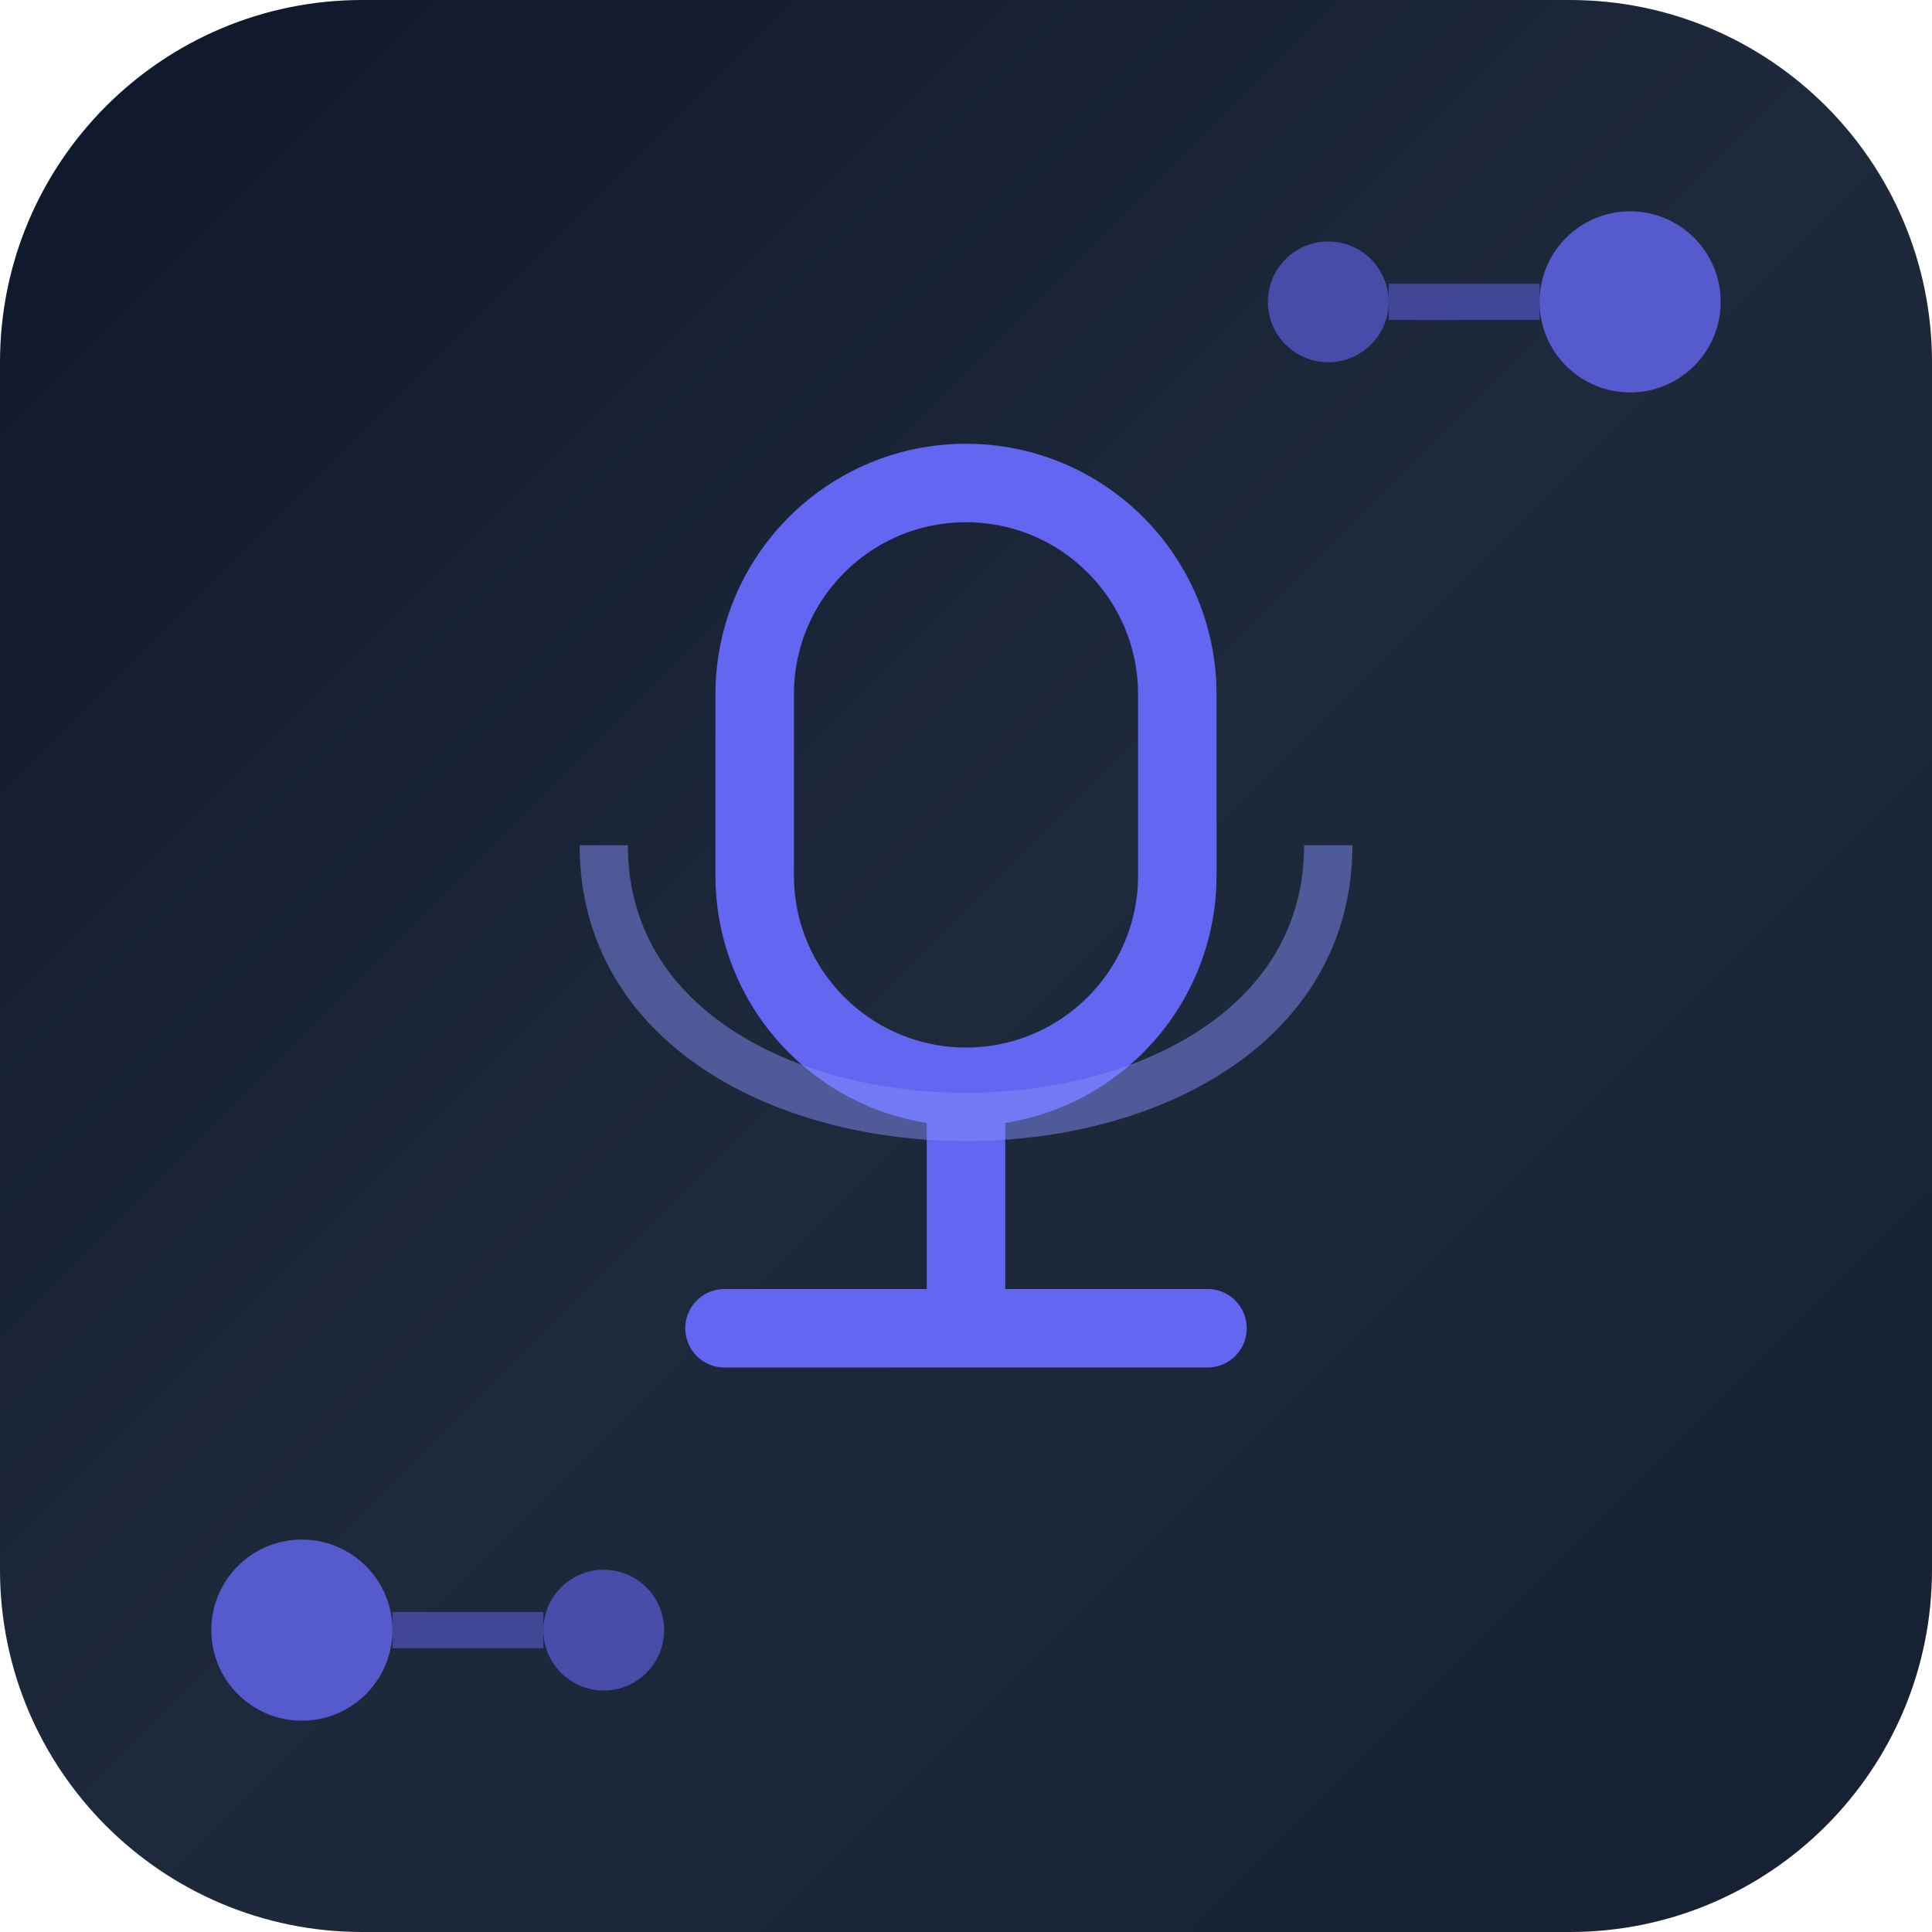
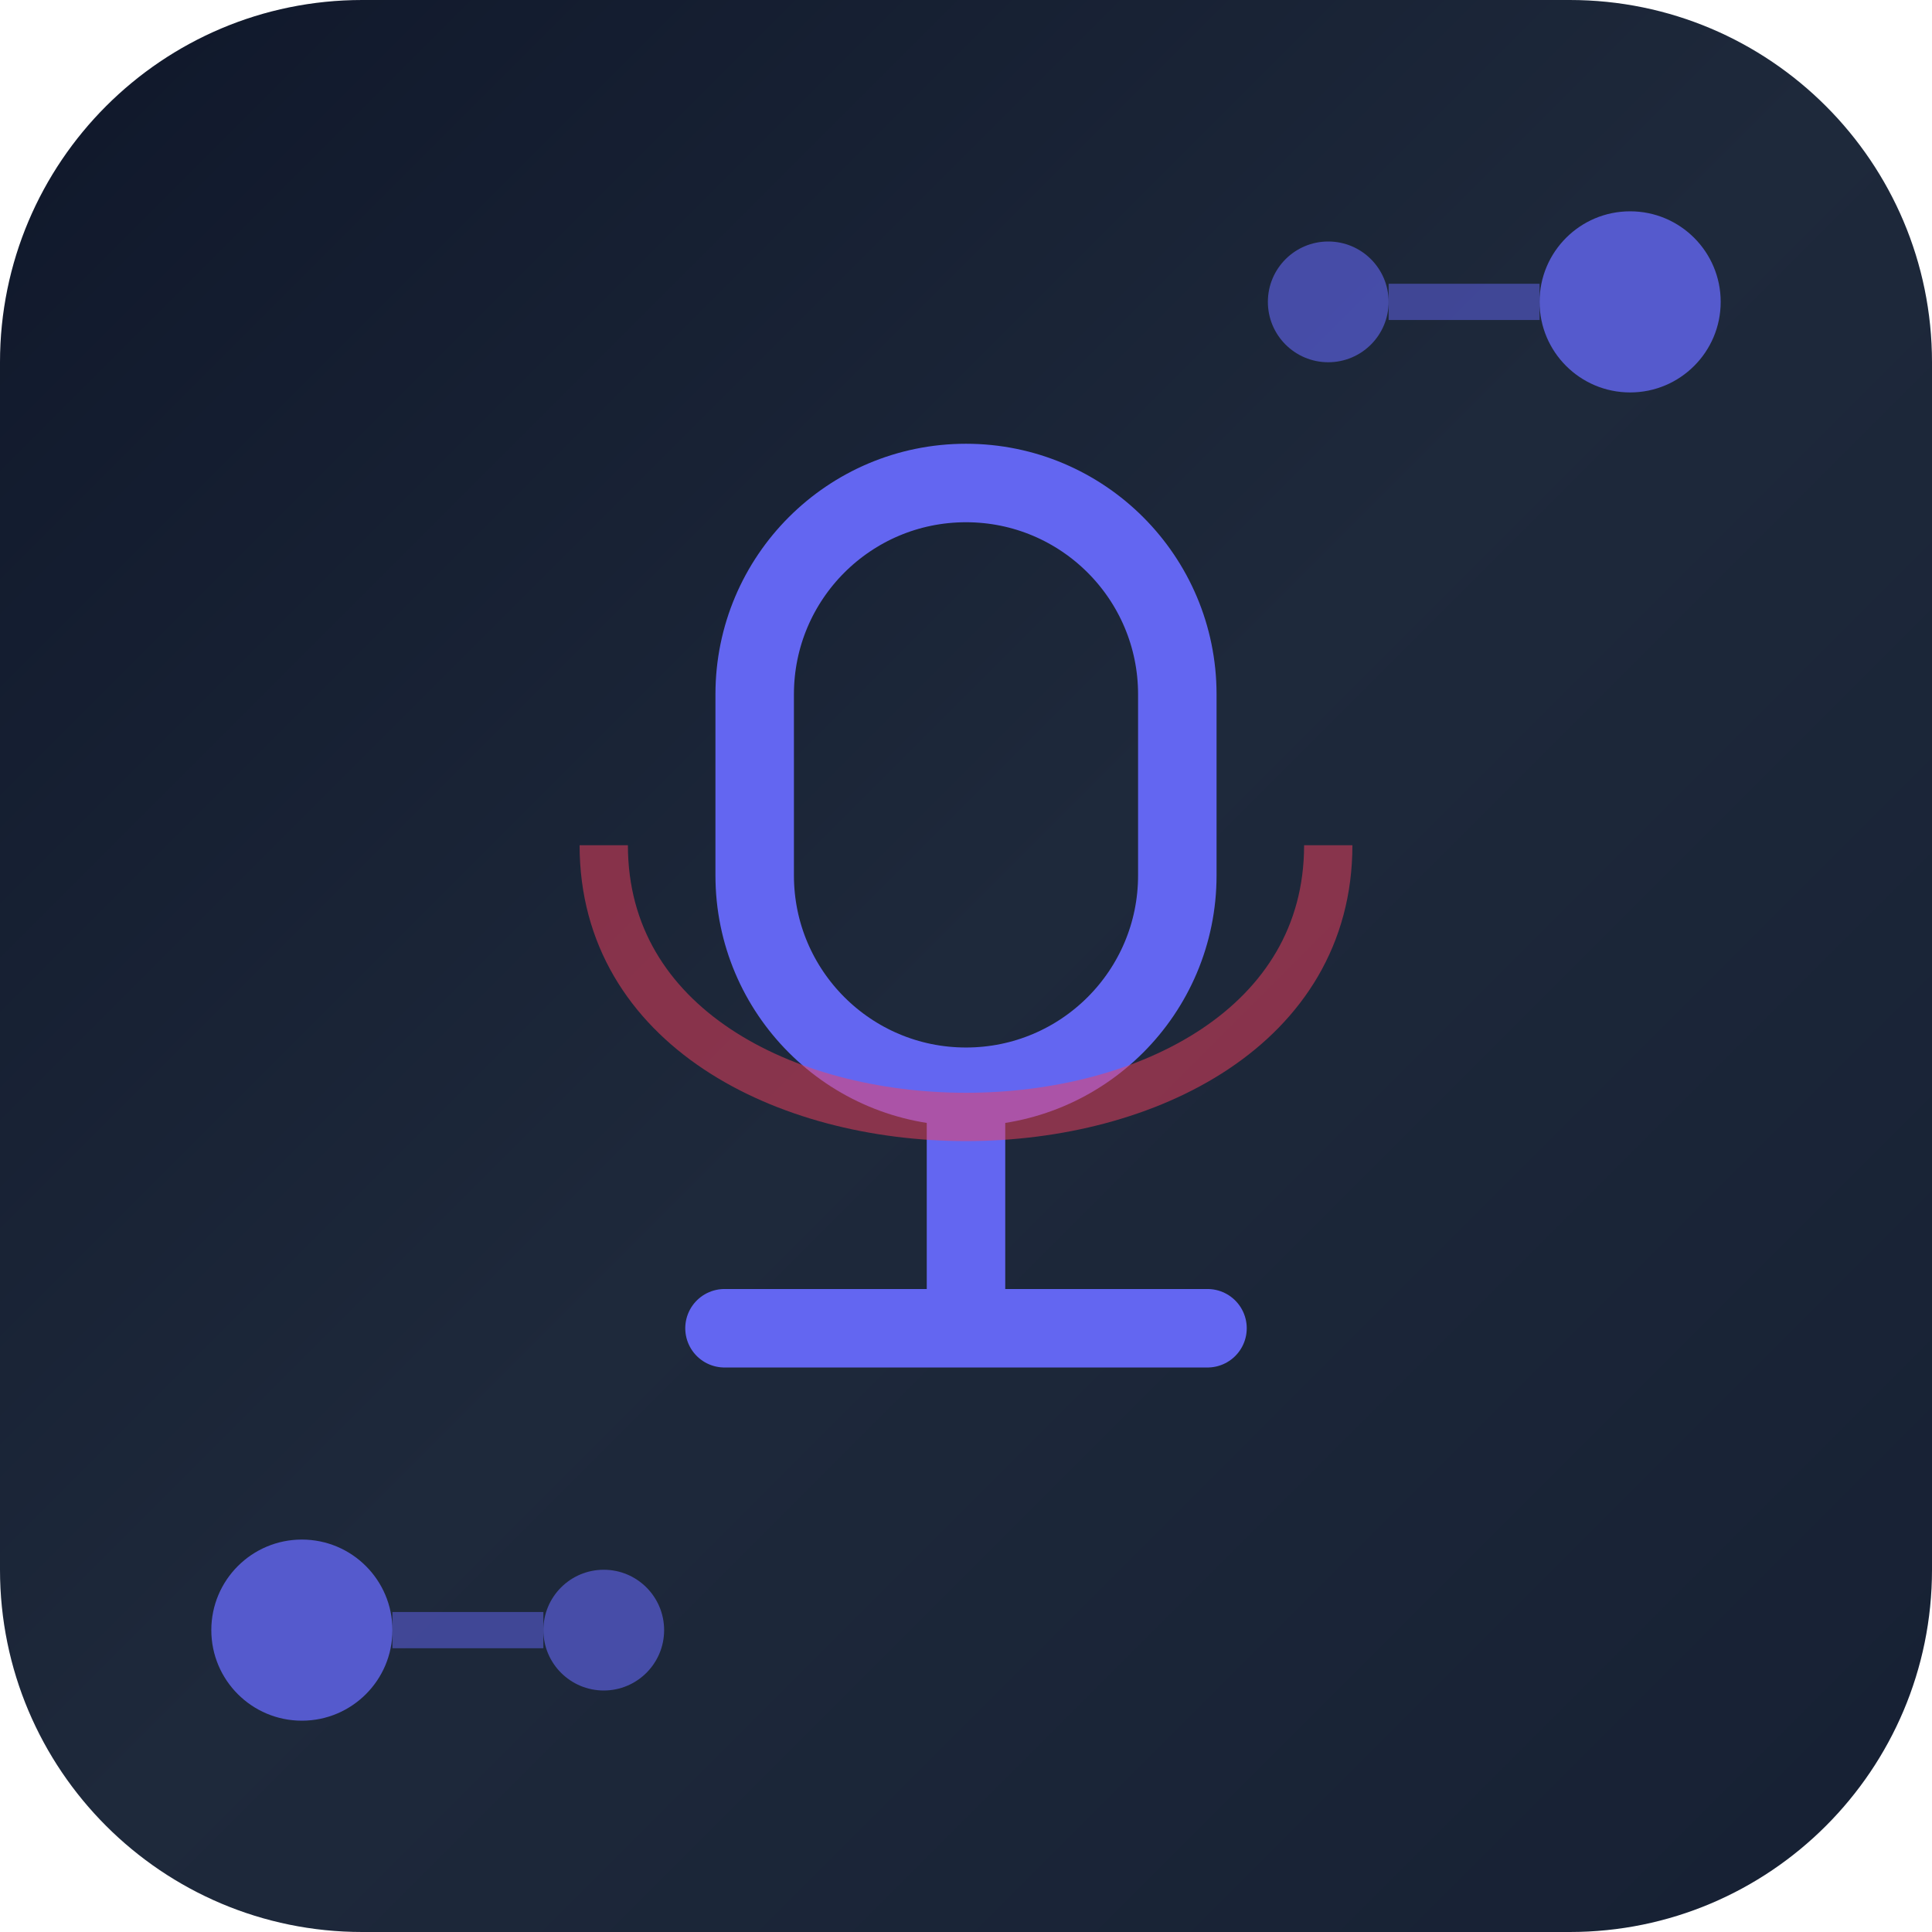
<svg xmlns="http://www.w3.org/2000/svg" viewBox="0 0 32 32">
  <defs>
    <linearGradient id="bg" x1="0" y1="0" x2="1" y2="1">
      <stop offset="0%" stop-color="#0f172a" />
      <stop offset="50%" stop-color="#1e293b" />
      <stop offset="100%" stop-color="#162033" />
    </linearGradient>
  </defs>
  <rect width="32" height="32" rx="6" fill="url(#bg)" />
  <circle cx="5" cy="27" r="1.5" fill="#6366f1" opacity="0.8" />
  <circle cx="10" cy="27" r="1" fill="#6366f1" opacity="0.6" />
  <line x1="6.5" y1="27" x2="9" y2="27" stroke="#6366f1" stroke-width="0.6" opacity="0.5" />
  <circle cx="27" cy="5" r="1.5" fill="#6366f1" opacity="0.8" />
  <circle cx="22" cy="5" r="1" fill="#6366f1" opacity="0.6" />
  <line x1="23" y1="5" x2="25.5" y2="5" stroke="#6366f1" stroke-width="0.6" opacity="0.5" />
  <rect x="12.5" y="8" width="7" height="10" rx="3.5" fill="none" stroke="#6366f1" stroke-width="1.3" />
  <line x1="16" y1="18" x2="16" y2="22" stroke="#6366f1" stroke-width="1.3" />
  <line x1="12" y1="22" x2="20" y2="22" stroke="#6366f1" stroke-width="1.3" stroke-linecap="round" />
-   <path d="M10 14 C10 20 22 20 22 14" fill="none" stroke="#818cf8" stroke-width="0.8" opacity="0.5" />
+   <path d="M10 14 C10 20 22 20 22 14" fill="none" stroke="#f43f5e" stroke-width="0.8" opacity="0.5" />
</svg>
